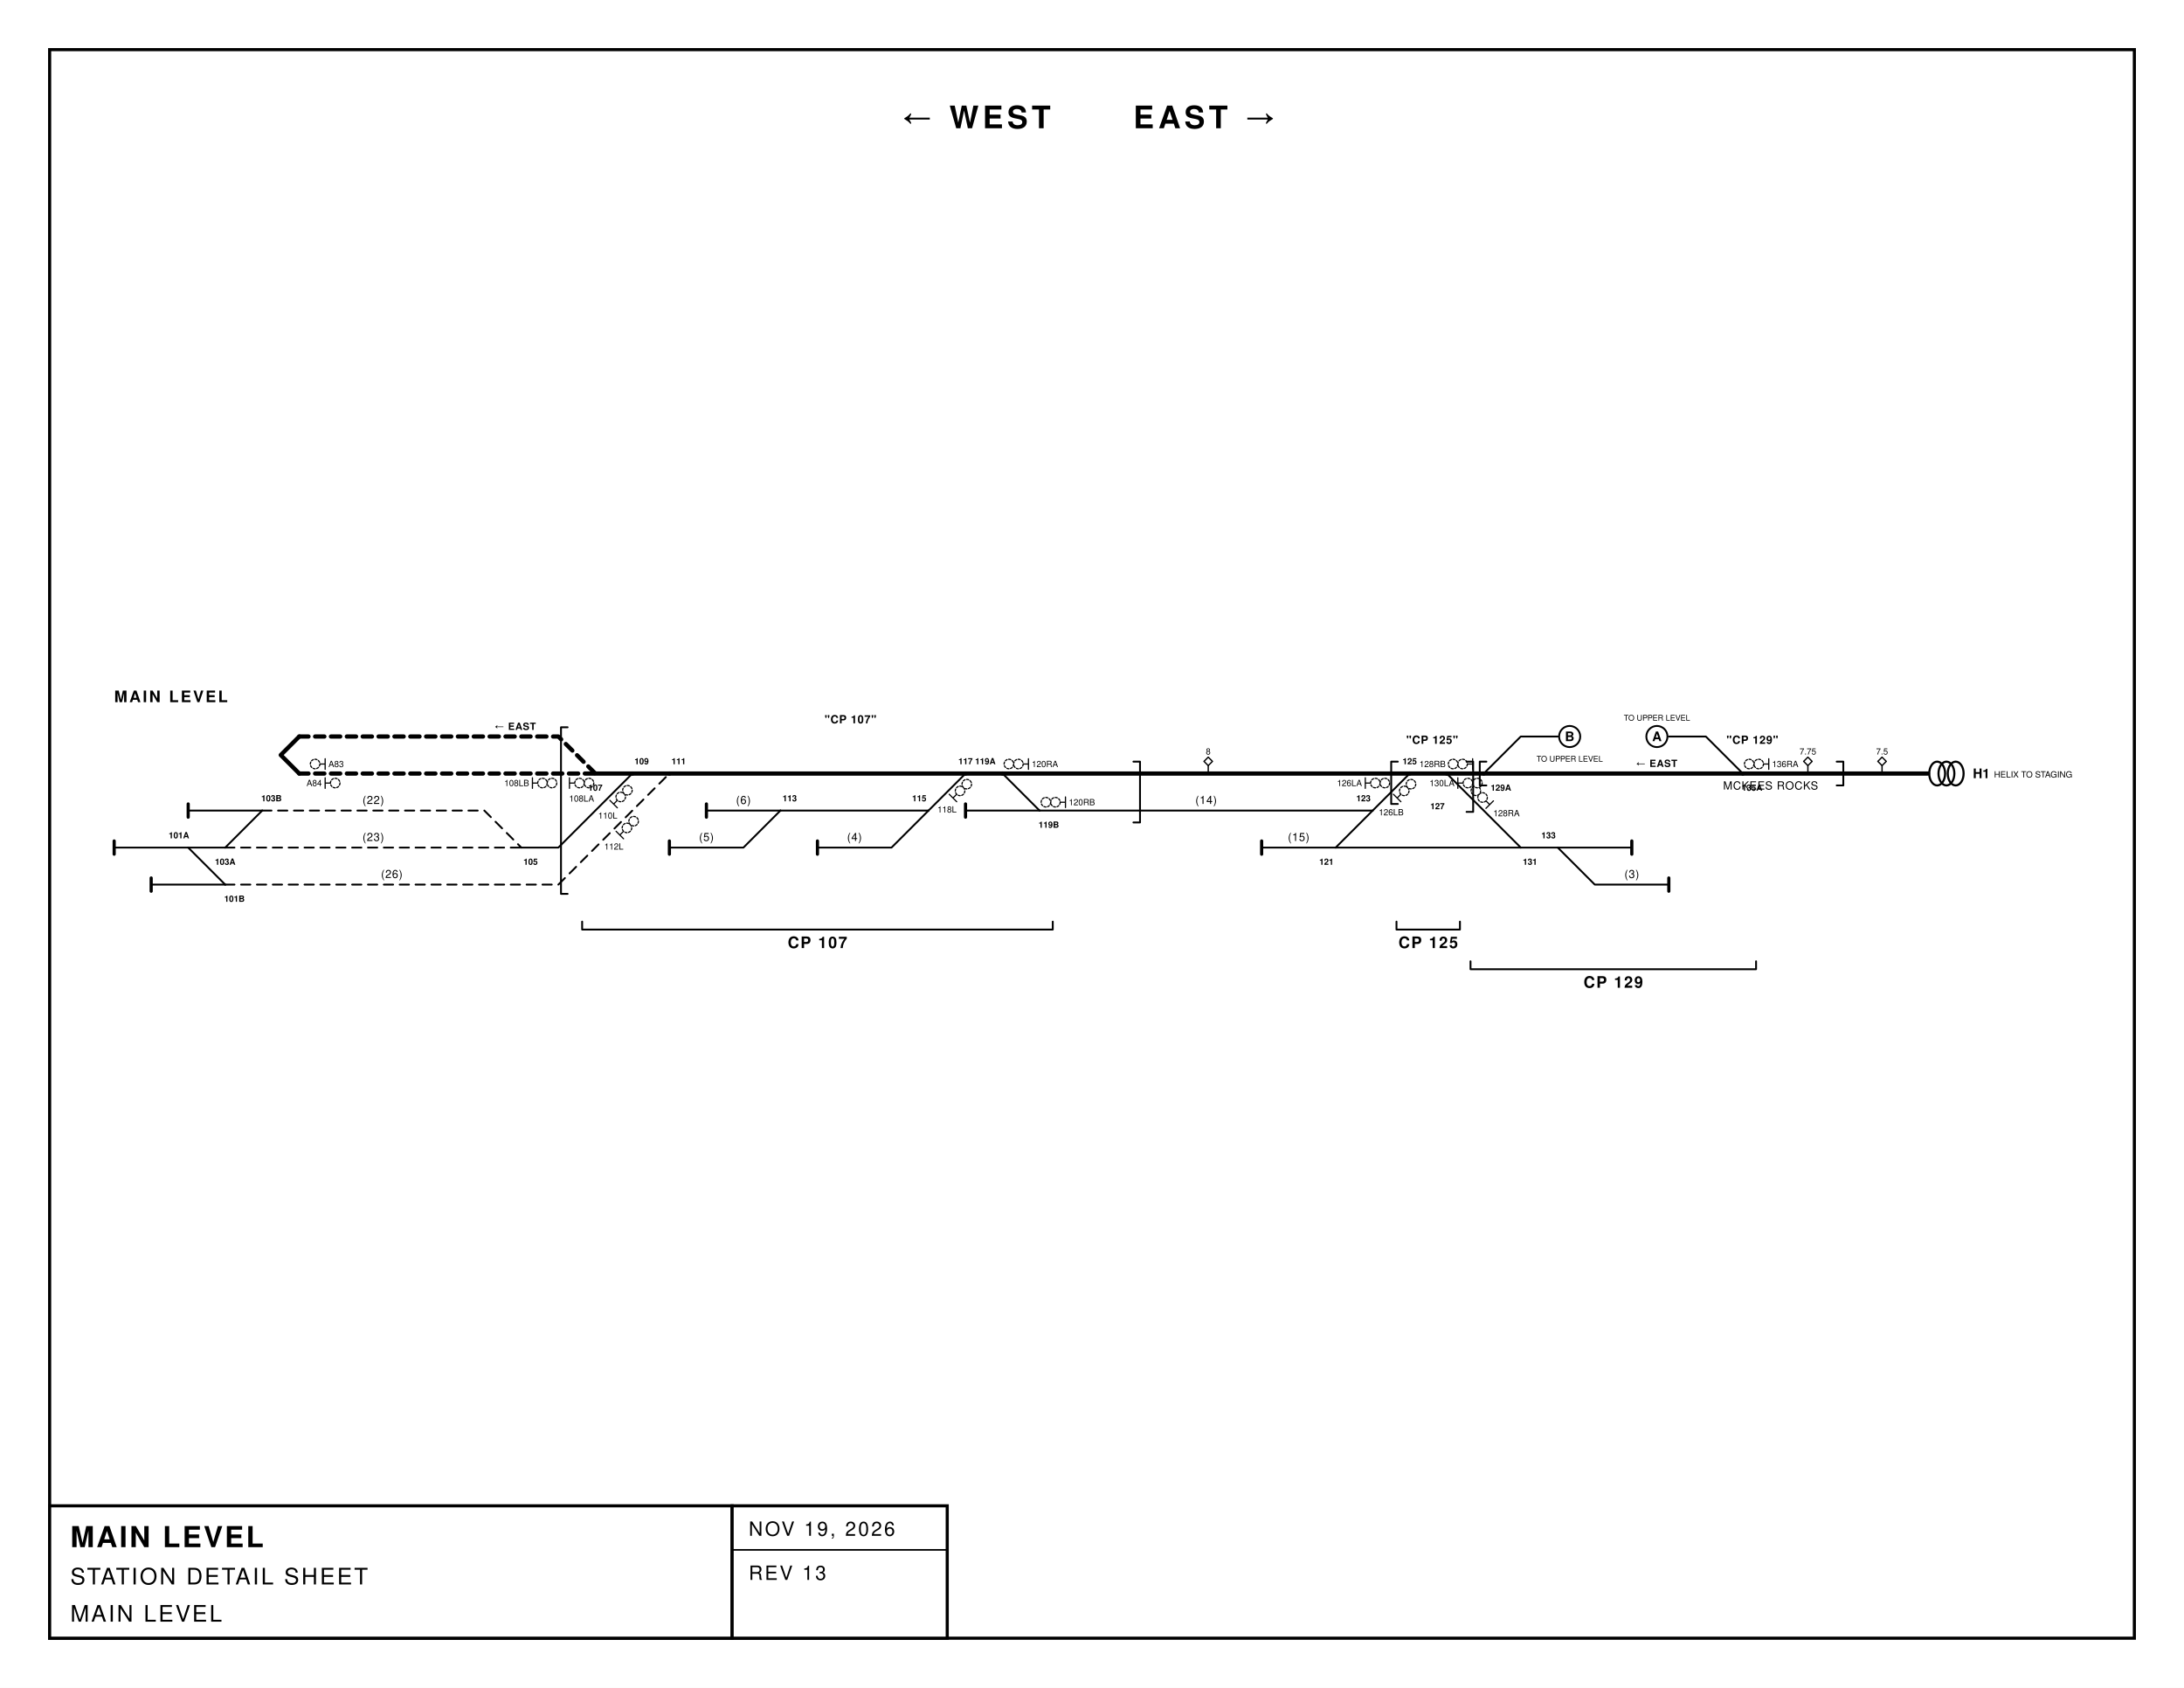
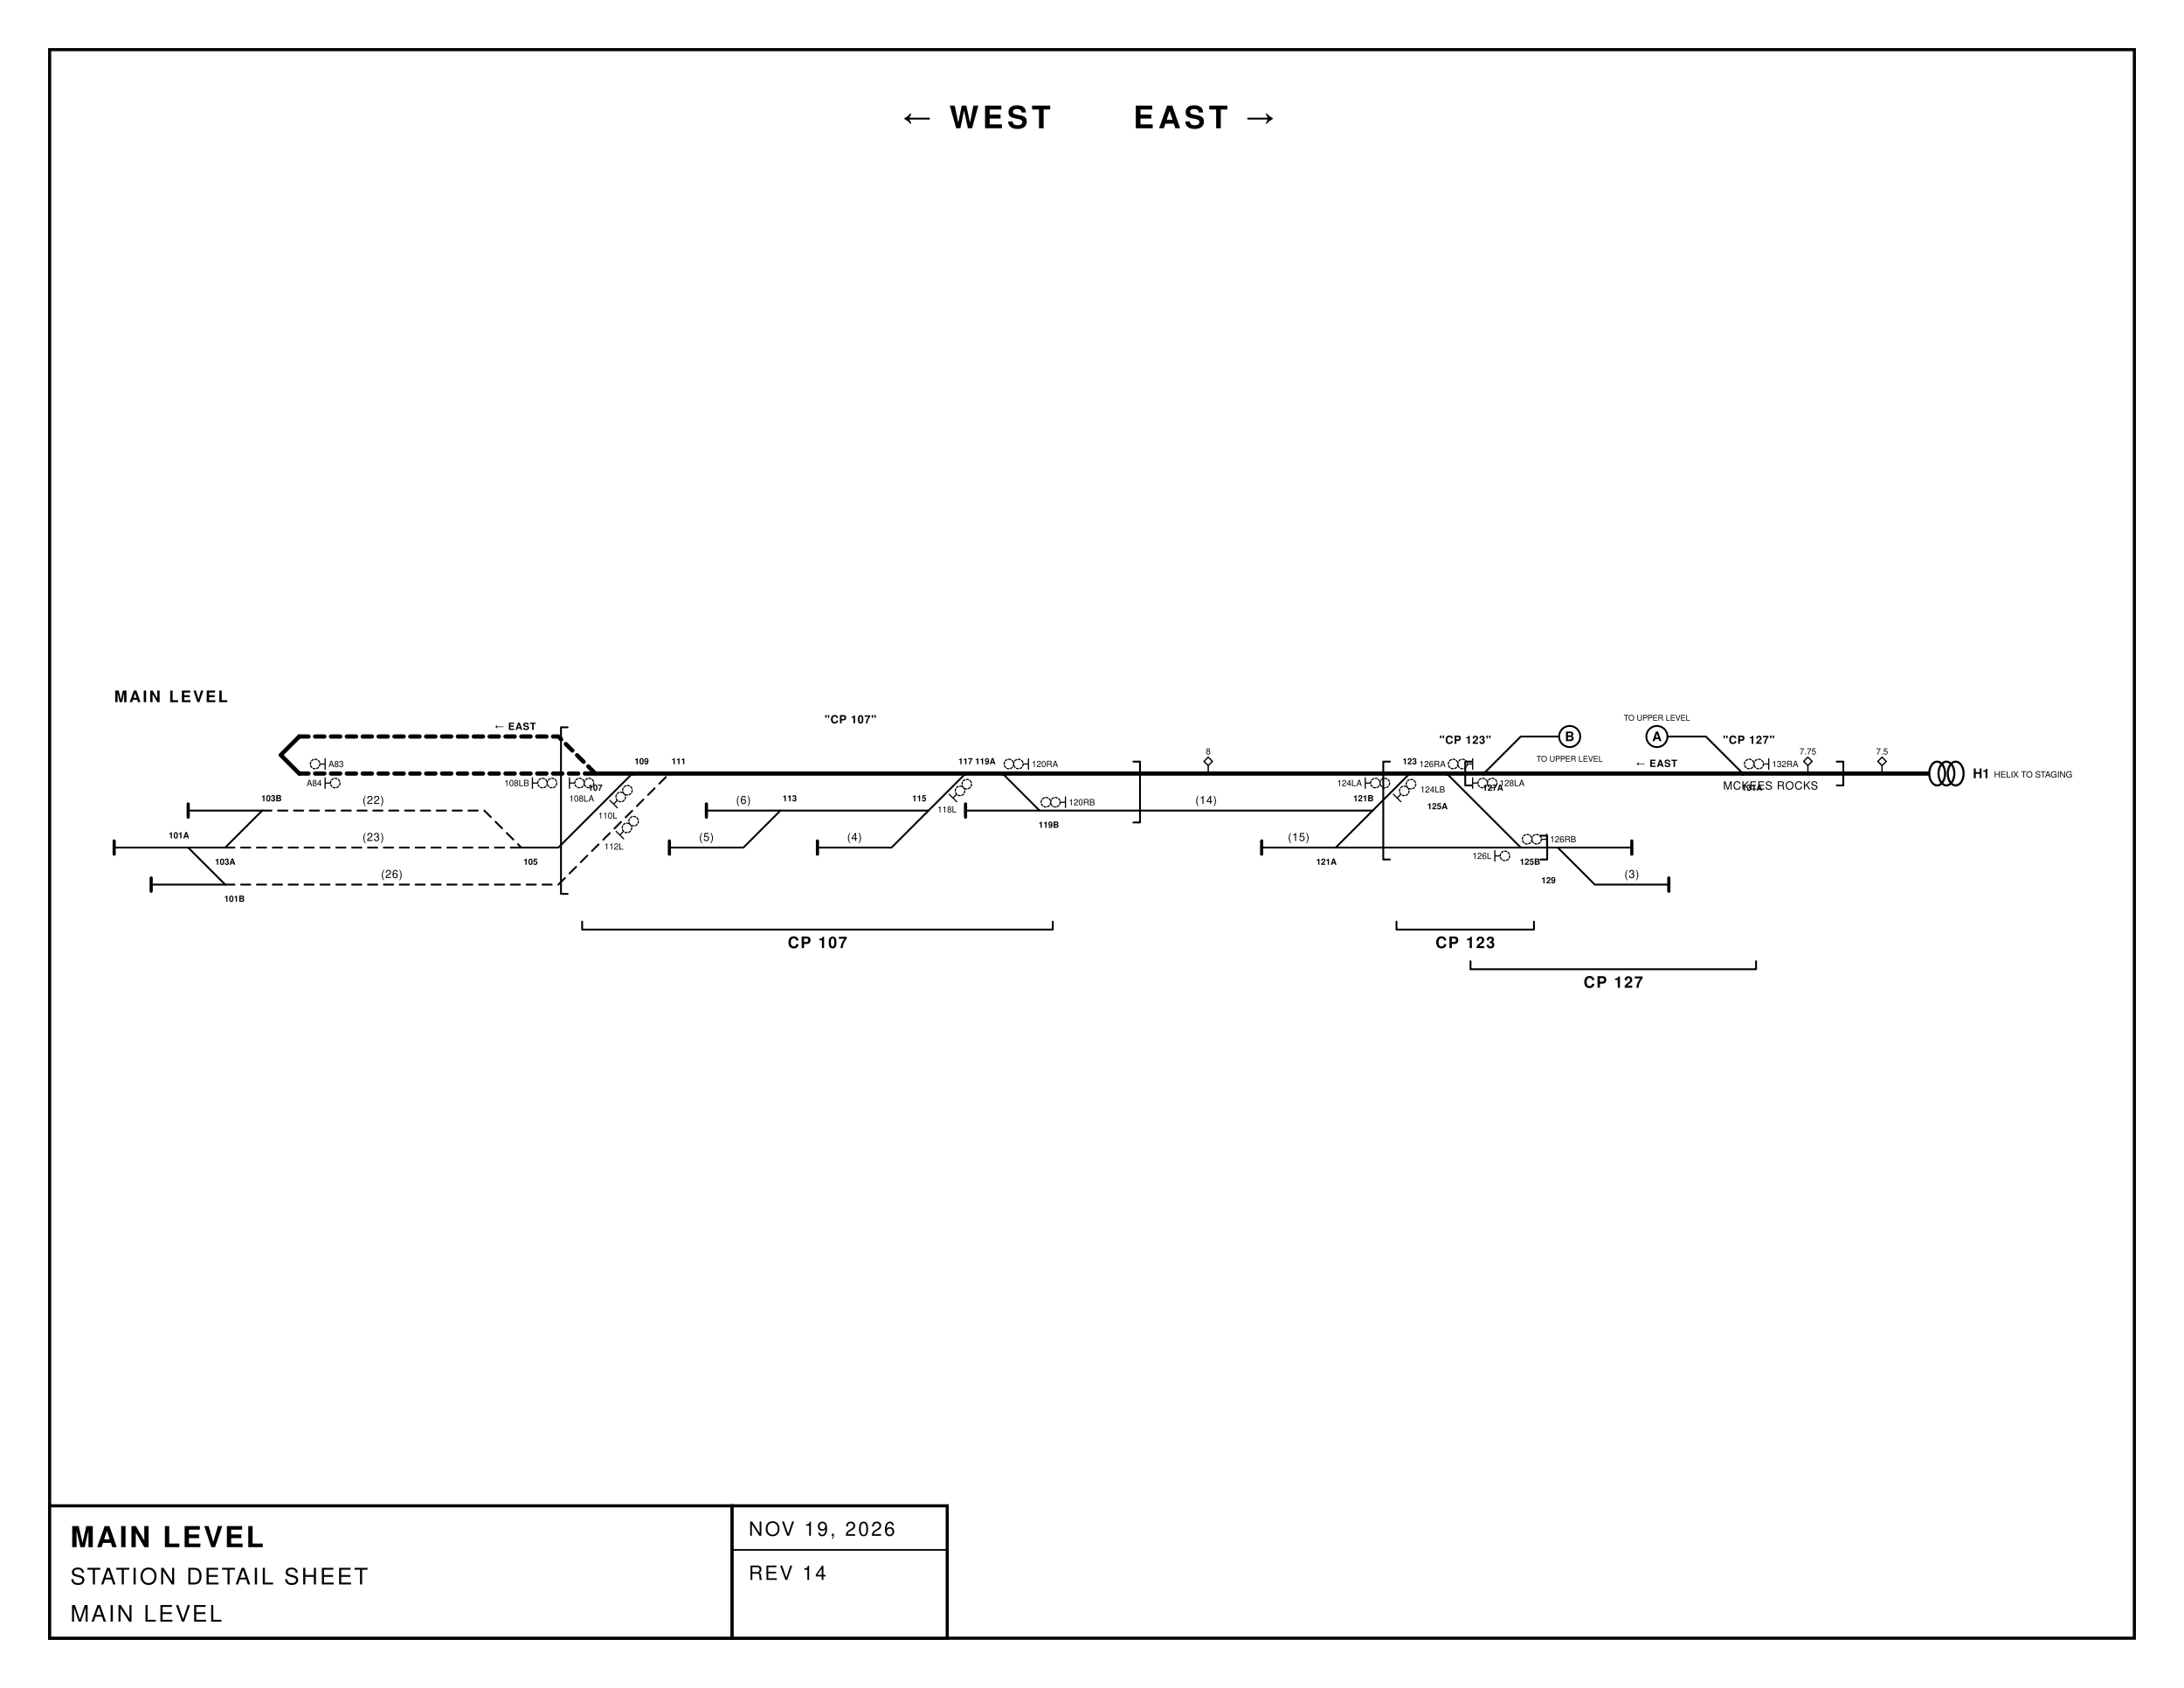
<svg xmlns="http://www.w3.org/2000/svg" viewBox="0 0 1056 816" width="1056" height="816" font-family="'Helvetica Neue',Helvetica,Arial,sans-serif">
  <rect width="1056" height="816" fill="#fff" />
  <rect x="24" y="24" width="1008" height="768" fill="none" stroke="#000" stroke-width="1.5" />
  <g transform="translate(55.2,336.9) scale(0.6392)" fill="none" stroke="#000" stroke-linecap="round" stroke-linejoin="round">
    <path d="M868.0,114.0 L924.0,114.0" stroke-width="1.4" />
    <path d="M924.0,114.0 L1064.0,114.0" stroke-width="1.4" />
    <path d="M1008.0,58.0 L1064.0,114.0" stroke-width="1.4" />
    <path d="M504.0,86.0 L616.0,86.0" stroke-width="1.4" />
    <path d="M448.0,86.0 L504.0,86.0" stroke-width="1.4" />
    <path d="M420.0,114.0 L476.0,114.0 L504.0,86.0" stroke-width="1.4" />
    <path d="M616.0,86.0 L644.0,58.0" stroke-width="1.4" />
    <path d="M532.0,114.0 L588.0,114.0 L616.0,86.0" stroke-width="1.4" />
    <path d="M644.0,58.0 L672.0,58.0" stroke-width="3.2" />
    <path d="M672.0,58.0 L980.0,58.0" stroke-width="3.2" />
    <path d="M392.0,58.0 L420.0,58.0" stroke-width="3.2" />
    <path d="M364.0,58.0 L392.0,58.0" stroke-width="3.2" />
    <path d="M924.0,114.0 L952.0,86.0" stroke-width="1.4" />
    <path d="M308.0,114.0 L336.0,114.0 L392.0,58.0" stroke-width="1.4" />
    <path d="M84.0,114.0 L308.0,114.0" stroke-width="1.4" stroke-dasharray="7 5" />
    <path d="M112.0,86.0 L280.0,86.0 L308.0,114.0" stroke-width="1.4" stroke-dasharray="7 5" />
    <path d="M420.0,58.0 L644.0,58.0" stroke-width="3.2" />
    <path d="M84.0,142.0 L336.0,142.0 L420.0,58.0" stroke-width="1.4" stroke-dasharray="7 5" />
    <path d="M0.0,114.0 L56.0,114.0" stroke-width="1.4" />
    <path d="M56.0,114.0 L84.0,142.0" stroke-width="1.4" />
    <path d="M84.0,114.0 L112.0,86.0" stroke-width="1.4" />
    <path d="M56.0,114.0 L84.0,114.0" stroke-width="1.4" />
    <path d="M980.0,58.0 L1008.0,58.0" stroke-width="3.2" />
    <path d="M1064.0,114.0 L1092.0,114.0" stroke-width="1.4" />
    <path d="M1008.0,58.0 L1036.0,58.0" stroke-width="3.2" />
    <path d="M56.0,86.0 L112.0,86.0" stroke-width="1.4" />
    <path d="M28.0,142.0 L84.0,142.0" stroke-width="1.4" />
    <path d="M140.0,58.0 L364.0,58.0" stroke-width="3.2" stroke-dasharray="7 5" />
    <path d="M140.0,30.0 L336.0,30.0 L364.0,58.0" stroke-width="3.2" stroke-dasharray="7 5" />
    <path d="M1232.0,58.0 L1372.0,58.0" stroke-width="3.2" />
    <path d="M1036.0,58.0 L1232.0,58.0" stroke-width="3.2" />
    <path d="M1176.0,30.0 L1204.0,30.0 L1232.0,58.0" stroke-width="1.4" />
    <path d="M1036.0,58.0 L1064.0,30.0 L1092.0,30.0" stroke-width="1.4" />
    <path d="M1092.0,114.0 L1148.0,114.0" stroke-width="1.4" />
    <path d="M1092.0,114.0 L1120.0,142.0 L1176.0,142.0" stroke-width="1.4" />
    <path d="M952.0,86.0 L980.0,58.0" stroke-width="1.4" />
    <path d="M700.0,86.0 L952.0,86.0" stroke-width="1.4" />
    <path d="M644.0,86.0 L700.0,86.0" stroke-width="1.4" />
    <path d="M672.0,58.0 L700.0,86.0" stroke-width="1.4" />
    <path d="M140.0,30.0 L126.0,44.0 L126.0,44.0 L140.0,58.0" stroke-width="3.2" />
    <path d="M868.0,109.0 L868.0,119.0" stroke-width="2.4" />
    <path d="M448.0,81.0 L448.0,91.0" stroke-width="2.4" />
    <path d="M420.0,109.0 L420.0,119.0" stroke-width="2.4" />
    <path d="M532.0,109.0 L532.0,119.0" stroke-width="2.4" />
    <path d="M0.0,109.0 L0.0,119.0" stroke-width="2.4" />
    <path d="M56.0,81.0 L56.0,91.0" stroke-width="2.4" />
    <path d="M28.0,137.0 L28.0,147.0" stroke-width="2.4" />
    <ellipse cx="1379.0" cy="58.0" rx="6" ry="9" stroke-width="1.6" />
    <ellipse cx="1386.0" cy="58.0" rx="6" ry="9" stroke-width="1.6" />
    <ellipse cx="1393.0" cy="58.0" rx="6" ry="9" stroke-width="1.6" />
    <circle cx="1167.0" cy="30.0" r="8" stroke-width="1.4" fill="#fff" />
    <circle cx="1101.0" cy="30.0" r="8" stroke-width="1.4" fill="#fff" />
    <path d="M1148.0,109.0 L1148.0,119.0" stroke-width="2.4" />
    <path d="M1176.0,137.0 L1176.0,147.0" stroke-width="2.4" />
    <path d="M644.0,81.0 L644.0,91.0" stroke-width="2.4" />
    <path d="M354.0,170 L354.0,176 L710.0,176 L710.0,170" stroke-width="1.4" />
-     <path d="M970.0,170 L970.0,176 L1018.0,176 L1018.0,170" stroke-width="1.4" />
+     <path d="M970.0,170 L970.0,176 L1074.0,176 L1074.0,170" stroke-width="1.4" />
    <path d="M1026.0,200 L1026.0,206 L1242.0,206 L1242.0,200" stroke-width="1.4" />
    <path d="M159.6,46.8 L159.6,54.8 M159.6,50.8 L155.6,50.8" stroke-width="0.9" />
    <circle cx="152.0" cy="50.8" r="3.6" stroke-width="0.9" fill="#fff" stroke-dasharray="1.6 1.2" />
    <path d="M159.6,61.2 L159.6,69.2 M159.6,65.2 L163.6,65.2" stroke-width="0.9" />
    <circle cx="167.2" cy="65.2" r="3.6" stroke-width="0.9" fill="#fff" stroke-dasharray="1.6 1.2" />
    <path d="M344.4,61.2 L344.4,69.2 M344.4,65.2 L348.4,65.2" stroke-width="0.9" />
    <circle cx="352.0" cy="65.2" r="3.6" stroke-width="0.9" fill="#fff" stroke-dasharray="1.6 1.2" />
    <circle cx="359.2" cy="65.2" r="3.6" stroke-width="0.9" fill="#fff" stroke-dasharray="1.6 1.2" />
    <path d="M316.4,61.2 L316.4,69.2 M316.4,65.2 L320.4,65.2" stroke-width="0.9" />
    <circle cx="324.0" cy="65.2" r="3.6" stroke-width="0.9" fill="#fff" stroke-dasharray="1.6 1.2" />
    <circle cx="331.2" cy="65.2" r="3.6" stroke-width="0.9" fill="#fff" stroke-dasharray="1.6 1.2" />
    <g transform="translate(377.8,81.1) rotate(-45.0)">
      <path d="M0,-4.0 L0,4.0 M0,0 L4.0,0" stroke-width="0.9" />
      <circle cx="7.6" cy="0" r="3.6" stroke-width="0.9" fill="#fff" stroke-dasharray="1.6 1.2" />
      <circle cx="14.8" cy="0" r="3.6" stroke-width="0.9" fill="#fff" stroke-dasharray="1.6 1.2" />
    </g>
    <g transform="translate(382.5,104.5) rotate(-45.0)">
      <path d="M0,-4.0 L0,4.0 M0,0 L4.0,0" stroke-width="0.9" />
      <circle cx="7.6" cy="0" r="3.6" stroke-width="0.9" fill="#fff" stroke-dasharray="1.6 1.2" />
      <circle cx="14.8" cy="0" r="3.6" stroke-width="0.9" fill="#fff" stroke-dasharray="1.6 1.2" />
    </g>
    <g transform="translate(634.5,76.5) rotate(-45.0)">
      <path d="M0,-4.0 L0,4.0 M0,0 L4.0,0" stroke-width="0.9" />
      <circle cx="7.6" cy="0" r="3.6" stroke-width="0.9" fill="#fff" stroke-dasharray="1.6 1.2" />
      <circle cx="14.8" cy="0" r="3.6" stroke-width="0.9" fill="#fff" stroke-dasharray="1.6 1.2" />
    </g>
    <path d="M691.6,46.8 L691.6,54.8 M691.6,50.8 L687.6,50.8" stroke-width="0.9" />
    <circle cx="684.0" cy="50.8" r="3.6" stroke-width="0.9" fill="#fff" stroke-dasharray="1.6 1.2" />
    <circle cx="676.8" cy="50.8" r="3.6" stroke-width="0.9" fill="#fff" stroke-dasharray="1.6 1.2" />
    <path d="M719.6,75.7 L719.6,83.7 M719.6,79.7 L715.6,79.7" stroke-width="0.9" />
    <circle cx="712.0" cy="79.7" r="3.6" stroke-width="0.9" fill="#fff" stroke-dasharray="1.6 1.2" />
    <circle cx="704.8" cy="79.7" r="3.6" stroke-width="0.9" fill="#fff" stroke-dasharray="1.6 1.2" />
    <path d="M946.4,61.2 L946.4,69.2 M946.4,65.2 L950.4,65.2" stroke-width="0.9" />
    <circle cx="954.0" cy="65.2" r="3.6" stroke-width="0.9" fill="#fff" stroke-dasharray="1.6 1.2" />
    <circle cx="961.2" cy="65.2" r="3.6" stroke-width="0.9" fill="#fff" stroke-dasharray="1.6 1.2" />
    <g transform="translate(970.5,76.5) rotate(-45.0)">
      <path d="M0,-4.0 L0,4.0 M0,0 L4.0,0" stroke-width="0.9" />
      <circle cx="7.6" cy="0" r="3.6" stroke-width="0.9" fill="#fff" stroke-dasharray="1.6 1.2" />
      <circle cx="14.8" cy="0" r="3.6" stroke-width="0.9" fill="#fff" stroke-dasharray="1.6 1.2" />
    </g>
-     <g transform="translate(1040.5,81.5) rotate(-135.0)">
-       <path d="M0,-4.0 L0,4.0 M0,0 L4.0,0" stroke-width="0.9" />
-       <circle cx="7.6" cy="0" r="3.6" stroke-width="0.9" fill="#fff" stroke-dasharray="1.6 1.2" />
-       <circle cx="14.8" cy="0" r="3.6" stroke-width="0.9" fill="#fff" stroke-dasharray="1.6 1.2" />
-     </g>
+     <path d="M1044.4,116.3 L1044.4,124.3 M1044.4,120.3 L1048.4,120.3" stroke-width="0.9" />
+     <circle cx="1052.0" cy="120.3" r="3.6" stroke-width="0.9" fill="#fff" stroke-dasharray="1.6 1.2" />
    <path d="M1027.6,46.8 L1027.6,54.8 M1027.6,50.8 L1023.6,50.8" stroke-width="0.9" />
    <circle cx="1020.0" cy="50.8" r="3.6" stroke-width="0.9" fill="#fff" stroke-dasharray="1.6 1.2" />
    <circle cx="1012.8" cy="50.8" r="3.6" stroke-width="0.9" fill="#fff" stroke-dasharray="1.6 1.2" />
-     <path d="M1016.4,61.2 L1016.4,69.2 M1016.4,65.2 L1020.4,65.2" stroke-width="0.9" />
-     <circle cx="1024.0" cy="65.2" r="3.6" stroke-width="0.9" fill="#fff" stroke-dasharray="1.6 1.2" />
-     <circle cx="1031.2" cy="65.2" r="3.6" stroke-width="0.9" fill="#fff" stroke-dasharray="1.6 1.2" />
+     <path d="M1083.6,103.7 L1083.6,111.7 M1083.6,107.7 L1079.6,107.7" stroke-width="0.9" />
+     <circle cx="1076.0" cy="107.7" r="3.6" stroke-width="0.9" fill="#fff" stroke-dasharray="1.6 1.2" />
+     <circle cx="1068.8" cy="107.7" r="3.6" stroke-width="0.9" fill="#fff" stroke-dasharray="1.6 1.2" />
+     <path d="M1027.6,61.2 L1027.6,69.2 M1027.6,65.2 L1031.6,65.2" stroke-width="0.9" />
+     <circle cx="1035.2" cy="65.2" r="3.6" stroke-width="0.9" fill="#fff" stroke-dasharray="1.6 1.2" />
+     <circle cx="1042.4" cy="65.2" r="3.6" stroke-width="0.9" fill="#fff" stroke-dasharray="1.6 1.2" />
    <path d="M1251.6,46.8 L1251.6,54.8 M1251.6,50.8 L1247.6,50.8" stroke-width="0.9" />
    <circle cx="1244.0" cy="50.8" r="3.6" stroke-width="0.9" fill="#fff" stroke-dasharray="1.6 1.2" />
    <circle cx="1236.8" cy="50.8" r="3.6" stroke-width="0.9" fill="#fff" stroke-dasharray="1.6 1.2" />
    <path d="M343.0,23.0 L338.0,23.0 L338.0,149.0 L343.0,149.0" stroke-width="1.4" />
    <path d="M771.0,49.0 L776.0,49.0 L776.0,95.0 L771.0,95.0" stroke-width="1.4" />
-     <path d="M971.0,49.0 L966.0,49.0 L966.0,81.0 L971.0,81.0" stroke-width="1.4" />
-     <path d="M1023.0,49.0 L1028.0,49.0 L1028.0,87.0 L1023.0,87.0" stroke-width="1.4" />
-     <path d="M1038.0,49.0 L1033.0,49.0 L1033.0,67.0 L1038.0,67.0" stroke-width="1.4" />
+     <path d="M965.0,49.0 L960.0,49.0 L960.0,123.0 L965.0,123.0" stroke-width="1.4" />
+     <path d="M1079.0,105.0 L1084.0,105.0 L1084.0,123.0 L1079.0,123.0" stroke-width="1.4" />
+     <path d="M1027.0,49.0 L1022.0,49.0 L1022.0,67.0 L1027.0,67.0" stroke-width="1.4" />
    <path d="M1303.0,49.0 L1308.0,49.0 L1308.0,67.0 L1303.0,67.0" stroke-width="1.4" />
    <path d="M1281.2,58.0 L1281.2,52.0" stroke-width="1" />
    <path d="M1281.2,45.6 L1284.4,48.8 L1281.2,52.0 L1278.0,48.8 Z" stroke-width="1" fill="#fff" />
    <path d="M827.6,58.0 L827.6,52.0" stroke-width="1" />
    <path d="M827.6,45.6 L830.8,48.8 L827.6,52.0 L824.4,48.8 Z" stroke-width="1" fill="#fff" />
    <path d="M1337.3,58.0 L1337.3,52.0" stroke-width="1" />
    <path d="M1337.3,45.6 L1340.5,48.8 L1337.3,52.0 L1334.1,48.8 Z" stroke-width="1" fill="#fff" />
    <text x="0.0" y="4.0" font-size="12" text-anchor="start" font-weight="bold" fill="#000" stroke="none" letter-spacing="1.5">MAIN LEVEL</text>
    <text x="1406.0" y="61.5" font-size="10" text-anchor="start" font-weight="bold" fill="#000" stroke="none">H1</text>
    <text x="1422.0" y="61.0" font-size="6.5" text-anchor="start" font-weight="normal" fill="#000" stroke="none">HELIX TO STAGING</text>
    <text x="1167.0" y="33.5" font-size="10" text-anchor="middle" font-weight="bold" fill="#000" stroke="none">A</text>
    <text x="1101.0" y="33.5" font-size="10" text-anchor="middle" font-weight="bold" fill="#000" stroke="none">B</text>
    <text x="532.0" y="190.0" font-size="12" text-anchor="middle" font-weight="bold" fill="#000" stroke="none" letter-spacing="1">CP 107</text>
-     <text x="994.0" y="190.0" font-size="12" text-anchor="middle" font-weight="bold" fill="#000" stroke="none" letter-spacing="1">CP 125</text>
-     <text x="1134.0" y="220.0" font-size="12" text-anchor="middle" font-weight="bold" fill="#000" stroke="none" letter-spacing="1">CP 129</text>
+     <text x="1022.0" y="190.0" font-size="12" text-anchor="middle" font-weight="bold" fill="#000" stroke="none" letter-spacing="1">CP 123</text>
+     <text x="1134.0" y="220.0" font-size="12" text-anchor="middle" font-weight="bold" fill="#000" stroke="none" letter-spacing="1">CP 127</text>
    <text x="373.4" y="92.1" font-size="6.5" text-anchor="middle" font-weight="normal" fill="#000" stroke="none">110L</text>
-     <text x="1013.9" y="67.5" font-size="6.5" text-anchor="end" font-weight="normal" fill="#000" stroke="none">130LA</text>
+     <text x="1071.0" y="127.0" font-size="6.5" text-anchor="middle" font-weight="bold" fill="#000" stroke="none">125B</text>
    <text x="364.0" y="71.0" font-size="6.5" text-anchor="middle" font-weight="bold" fill="#000" stroke="none">107</text>
-     <text x="1049.0" y="71.0" font-size="6.5" text-anchor="middle" font-weight="bold" fill="#000" stroke="none">129A</text>
+     <text x="1043.0" y="71.0" font-size="6.5" text-anchor="middle" font-weight="bold" fill="#000" stroke="none">127A</text>
+     <text x="1048.0" y="67.5" font-size="6.5" text-anchor="start" font-weight="normal" fill="#000" stroke="none">128LA</text>
    <text x="1253.0" y="70.1" font-size="8.5" text-anchor="middle" font-weight="normal" fill="#000" stroke="none" letter-spacing="0.4">MCKEES ROCKS</text>
-     <text x="1239.0" y="71.0" font-size="6.5" text-anchor="middle" font-weight="bold" fill="#000" stroke="none">135A</text>
+     <text x="1239.0" y="71.0" font-size="6.5" text-anchor="middle" font-weight="bold" fill="#000" stroke="none">131A</text>
    <text x="353.6" y="79.2" font-size="6.5" text-anchor="middle" font-weight="normal" fill="#000" stroke="none">108LA</text>
-     <text x="943.9" y="67.5" font-size="6.5" text-anchor="end" font-weight="normal" fill="#000" stroke="none">126LA</text>
+     <text x="943.9" y="67.5" font-size="6.5" text-anchor="end" font-weight="normal" fill="#000" stroke="none">124LA</text>
    <text x="162.1" y="53.1" font-size="6.5" text-anchor="start" font-weight="normal" fill="#000" stroke="none">A83</text>
    <text x="313.9" y="67.5" font-size="6.5" text-anchor="end" font-weight="normal" fill="#000" stroke="none">108LB</text>
    <text x="722.1" y="82.0" font-size="6.5" text-anchor="start" font-weight="normal" fill="#000" stroke="none">120RB</text>
-     <text x="966.0" y="89.6" font-size="6.5" text-anchor="middle" font-weight="normal" fill="#000" stroke="none">126LB</text>
-     <text x="1053.2" y="90.3" font-size="6.5" text-anchor="middle" font-weight="normal" fill="#000" stroke="none">128RA</text>
-     <text x="1007.2" y="53.1" font-size="6.5" text-anchor="end" font-weight="normal" fill="#000" stroke="none">128RB</text>
-     <text x="1254.1" y="53.1" font-size="6.5" text-anchor="start" font-weight="normal" fill="#000" stroke="none">136RA</text>
+     <text x="988.0" y="72.4" font-size="6.5" text-anchor="start" font-weight="normal" fill="#000" stroke="none">124LB</text>
+     <text x="1041.9" y="122.6" font-size="6.5" text-anchor="end" font-weight="normal" fill="#000" stroke="none">126L</text>
+     <text x="1007.2" y="53.1" font-size="6.5" text-anchor="end" font-weight="normal" fill="#000" stroke="none">126RA</text>
+     <text x="1086.1" y="110.0" font-size="6.5" text-anchor="start" font-weight="normal" fill="#000" stroke="none">126RB</text>
+     <text x="1254.1" y="53.1" font-size="6.5" text-anchor="start" font-weight="normal" fill="#000" stroke="none">132RA</text>
    <text x="1281.2" y="43.6" font-size="6.5" text-anchor="middle" font-weight="normal" fill="#000" stroke="none">7.75</text>
-     <text x="945.0" y="79.0" font-size="6.5" text-anchor="middle" font-weight="bold" fill="#000" stroke="none">123</text>
+     <text x="945.0" y="79.0" font-size="6.5" text-anchor="middle" font-weight="bold" fill="#000" stroke="none">121B</text>
    <text x="659.0" y="51.0" font-size="6.5" text-anchor="middle" font-weight="bold" fill="#000" stroke="none">119A</text>
    <text x="694.1" y="53.1" font-size="6.5" text-anchor="start" font-weight="normal" fill="#000" stroke="none">120RA</text>
    <text x="1166.7" y="53.0" font-size="7.5" text-anchor="middle" font-weight="bold" fill="#000" stroke="none" letter-spacing="0.4">← EAST</text>
    <text x="157.1" y="67.5" font-size="6.5" text-anchor="end" font-weight="normal" fill="#000" stroke="none">A84</text>
    <text x="644.0" y="51.0" font-size="6.5" text-anchor="middle" font-weight="bold" fill="#000" stroke="none">117</text>
-     <text x="980.0" y="51.0" font-size="6.5" text-anchor="middle" font-weight="bold" fill="#000" stroke="none">125</text>
    <text x="1167.0" y="18.0" font-size="6" text-anchor="middle" font-weight="normal" fill="#000" stroke="none">TO UPPER LEVEL</text>
    <text x="1101.0" y="49.0" font-size="6" text-anchor="middle" font-weight="normal" fill="#000" stroke="none">TO UPPER LEVEL</text>
-     <text x="1001.0" y="85.0" font-size="6.5" text-anchor="middle" font-weight="bold" fill="#000" stroke="none">127</text>
+     <text x="1001.0" y="85.0" font-size="6.5" text-anchor="middle" font-weight="bold" fill="#000" stroke="none">125A</text>
+     <text x="980.0" y="51.0" font-size="6.5" text-anchor="middle" font-weight="bold" fill="#000" stroke="none">123</text>
    <text x="630.0" y="87.5" font-size="6.5" text-anchor="middle" font-weight="normal" fill="#000" stroke="none">118L</text>
    <text x="303.3" y="25.0" font-size="7.5" text-anchor="middle" font-weight="bold" fill="#000" stroke="none" letter-spacing="0.4">← EAST</text>
    <text x="378.0" y="115.5" font-size="6.5" text-anchor="middle" font-weight="normal" fill="#000" stroke="none">112L</text>
+     <text x="1085.0" y="141.0" font-size="6.5" text-anchor="middle" font-weight="bold" fill="#000" stroke="none">129</text>
    <text x="49.0" y="107.0" font-size="6.5" text-anchor="middle" font-weight="bold" fill="#000" stroke="none">101A</text>
    <text x="119.0" y="79.0" font-size="6.5" text-anchor="middle" font-weight="bold" fill="#000" stroke="none">103B</text>
-     <text x="1239.2" y="35.5" font-size="8.5" text-anchor="middle" font-weight="bold" fill="#000" stroke="none" letter-spacing="0.4">"CP 129"</text>
+     <text x="1236.5" y="35.5" font-size="8.5" text-anchor="middle" font-weight="bold" fill="#000" stroke="none" letter-spacing="0.4">"CP 127"</text>
    <text x="399.0" y="51.0" font-size="6.5" text-anchor="middle" font-weight="bold" fill="#000" stroke="none">109</text>
    <text x="84.0" y="127.0" font-size="6.5" text-anchor="middle" font-weight="bold" fill="#000" stroke="none">103A</text>
+     <text x="1022.0" y="35.5" font-size="8.5" text-anchor="middle" font-weight="bold" fill="#000" stroke="none" letter-spacing="0.4">"CP 123"</text>
    <text x="896.0" y="109.0" font-size="8.5" text-anchor="middle" font-weight="normal" fill="#000" stroke="none" letter-spacing="0.4">(15)</text>
    <text x="476.0" y="81.0" font-size="8.5" text-anchor="middle" font-weight="normal" fill="#000" stroke="none" letter-spacing="0.4">(6)</text>
    <text x="826.0" y="81.0" font-size="8.5" text-anchor="middle" font-weight="normal" fill="#000" stroke="none" letter-spacing="0.4">(14)</text>
    <text x="609.0" y="79.0" font-size="6.5" text-anchor="middle" font-weight="bold" fill="#000" stroke="none">115</text>
-     <text x="997.0" y="35.5" font-size="8.5" text-anchor="middle" font-weight="bold" fill="#000" stroke="none" letter-spacing="0.4">"CP 125"</text>
    <text x="448.0" y="109.0" font-size="8.5" text-anchor="middle" font-weight="normal" fill="#000" stroke="none" letter-spacing="0.4">(5)</text>
    <text x="560.0" y="109.0" font-size="8.5" text-anchor="middle" font-weight="normal" fill="#000" stroke="none" letter-spacing="0.4">(4)</text>
    <text x="196.0" y="109.0" font-size="8.5" text-anchor="middle" font-weight="normal" fill="#000" stroke="none" letter-spacing="0.4">(23)</text>
    <text x="196.0" y="81.0" font-size="8.5" text-anchor="middle" font-weight="normal" fill="#000" stroke="none" letter-spacing="0.4">(22)</text>
    <text x="210.0" y="137.0" font-size="8.5" text-anchor="middle" font-weight="normal" fill="#000" stroke="none" letter-spacing="0.4">(26)</text>
    <text x="1148.0" y="137.0" font-size="8.5" text-anchor="middle" font-weight="normal" fill="#000" stroke="none" letter-spacing="0.4">(3)</text>
    <text x="827.6" y="43.6" font-size="6.5" text-anchor="middle" font-weight="normal" fill="#000" stroke="none">8</text>
    <text x="427.0" y="51.0" font-size="6.5" text-anchor="middle" font-weight="bold" fill="#000" stroke="none">111</text>
-     <text x="917.0" y="127.0" font-size="6.5" text-anchor="middle" font-weight="bold" fill="#000" stroke="none">121</text>
-     <text x="1085.0" y="107.0" font-size="6.5" text-anchor="middle" font-weight="bold" fill="#000" stroke="none">133</text>
+     <text x="917.0" y="127.0" font-size="6.5" text-anchor="middle" font-weight="bold" fill="#000" stroke="none">121A</text>
    <text x="707.0" y="99.0" font-size="6.5" text-anchor="middle" font-weight="bold" fill="#000" stroke="none">119B</text>
-     <text x="1071.0" y="127.0" font-size="6.5" text-anchor="middle" font-weight="bold" fill="#000" stroke="none">131</text>
    <text x="511.0" y="79.0" font-size="6.5" text-anchor="middle" font-weight="bold" fill="#000" stroke="none">113</text>
    <text x="315.0" y="127.0" font-size="6.5" text-anchor="middle" font-weight="bold" fill="#000" stroke="none">105</text>
    <text x="91.0" y="155.0" font-size="6.5" text-anchor="middle" font-weight="bold" fill="#000" stroke="none">101B</text>
    <text x="557.0" y="20.0" font-size="8.5" text-anchor="middle" font-weight="bold" fill="#000" stroke="none" letter-spacing="0.4">"CP 107"</text>
    <text x="1337.3" y="43.6" font-size="6.5" text-anchor="middle" font-weight="normal" fill="#000" stroke="none">7.5</text>
  </g>
  <text x="508.0" y="62" font-size="15" text-anchor="end" font-weight="bold" letter-spacing="2">← WEST</text>
  <text x="548.0" y="62" font-size="15" text-anchor="start" font-weight="bold" letter-spacing="2">EAST →</text>
  <rect x="24" y="728" width="330" height="64" fill="#fff" stroke="#000" stroke-width="1.5" />
  <text x="34" y="748" font-size="14" font-weight="bold" letter-spacing="1">MAIN LEVEL</text>
  <text x="34" y="766" font-size="11" font-weight="normal" letter-spacing="1">STATION DETAIL SHEET</text>
  <text x="34" y="784" font-size="11" font-weight="normal" letter-spacing="1">MAIN LEVEL</text>
  <rect x="354" y="728" width="104" height="64" fill="#fff" stroke="#000" stroke-width="1.5" />
  <text x="362" y="742.5" font-size="9.5" letter-spacing="1">NOV 19, 2026</text>
  <path d="M354,749.3 L458,749.3" stroke="#000" stroke-width="0.8" />
-   <text x="362" y="763.8" font-size="9.5" letter-spacing="1">REV 13</text>
+   <text x="362" y="763.8" font-size="9.5" letter-spacing="1">REV 14</text>
</svg>
